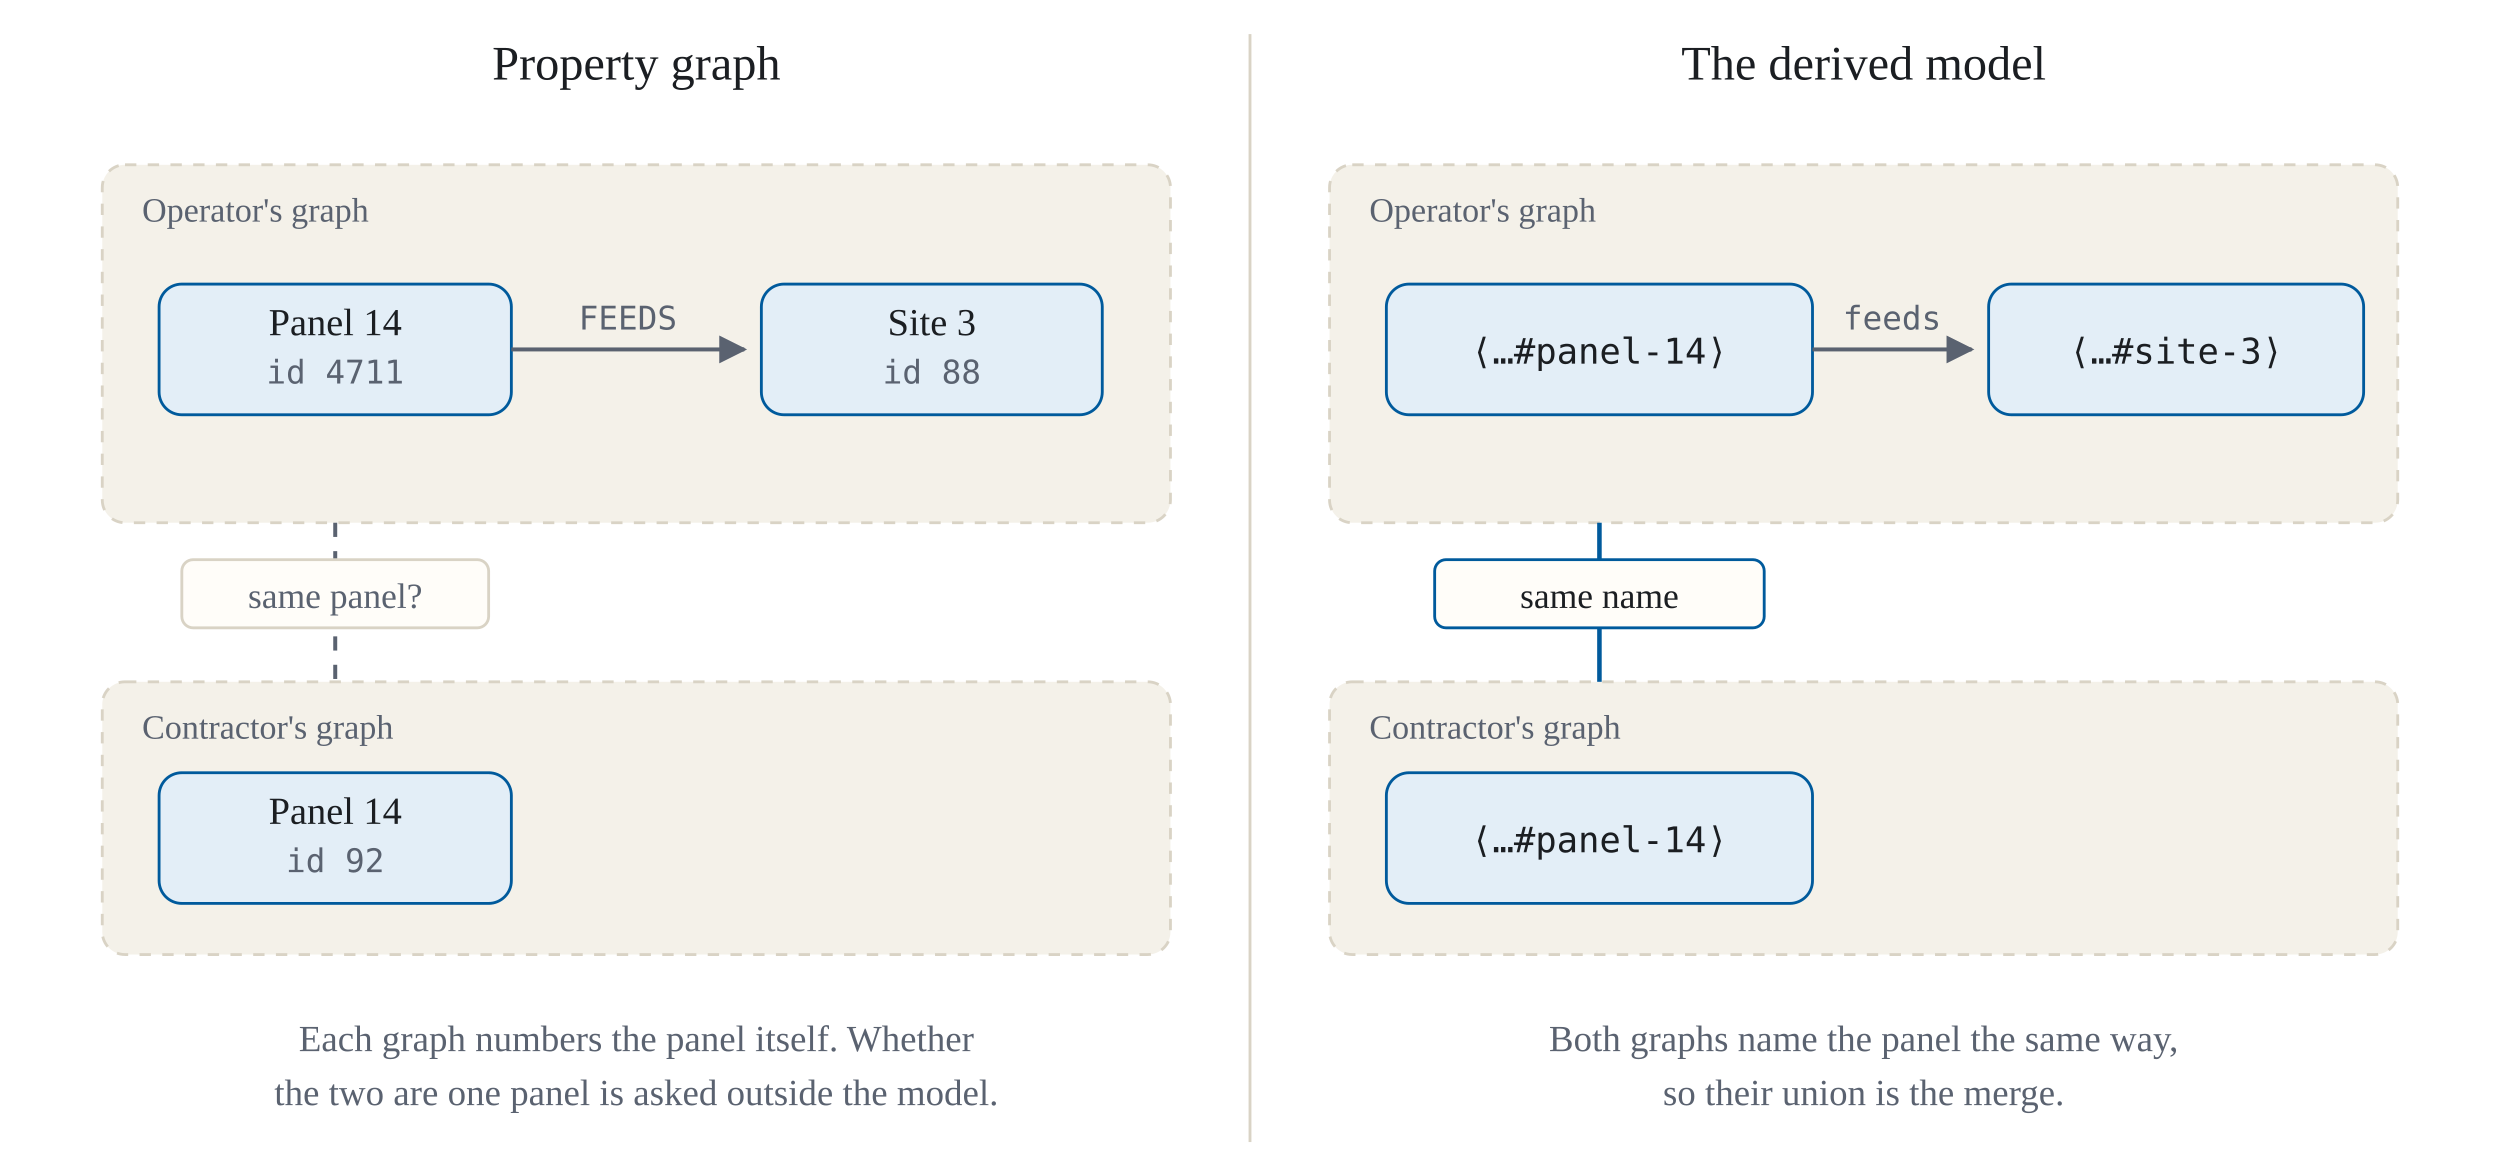
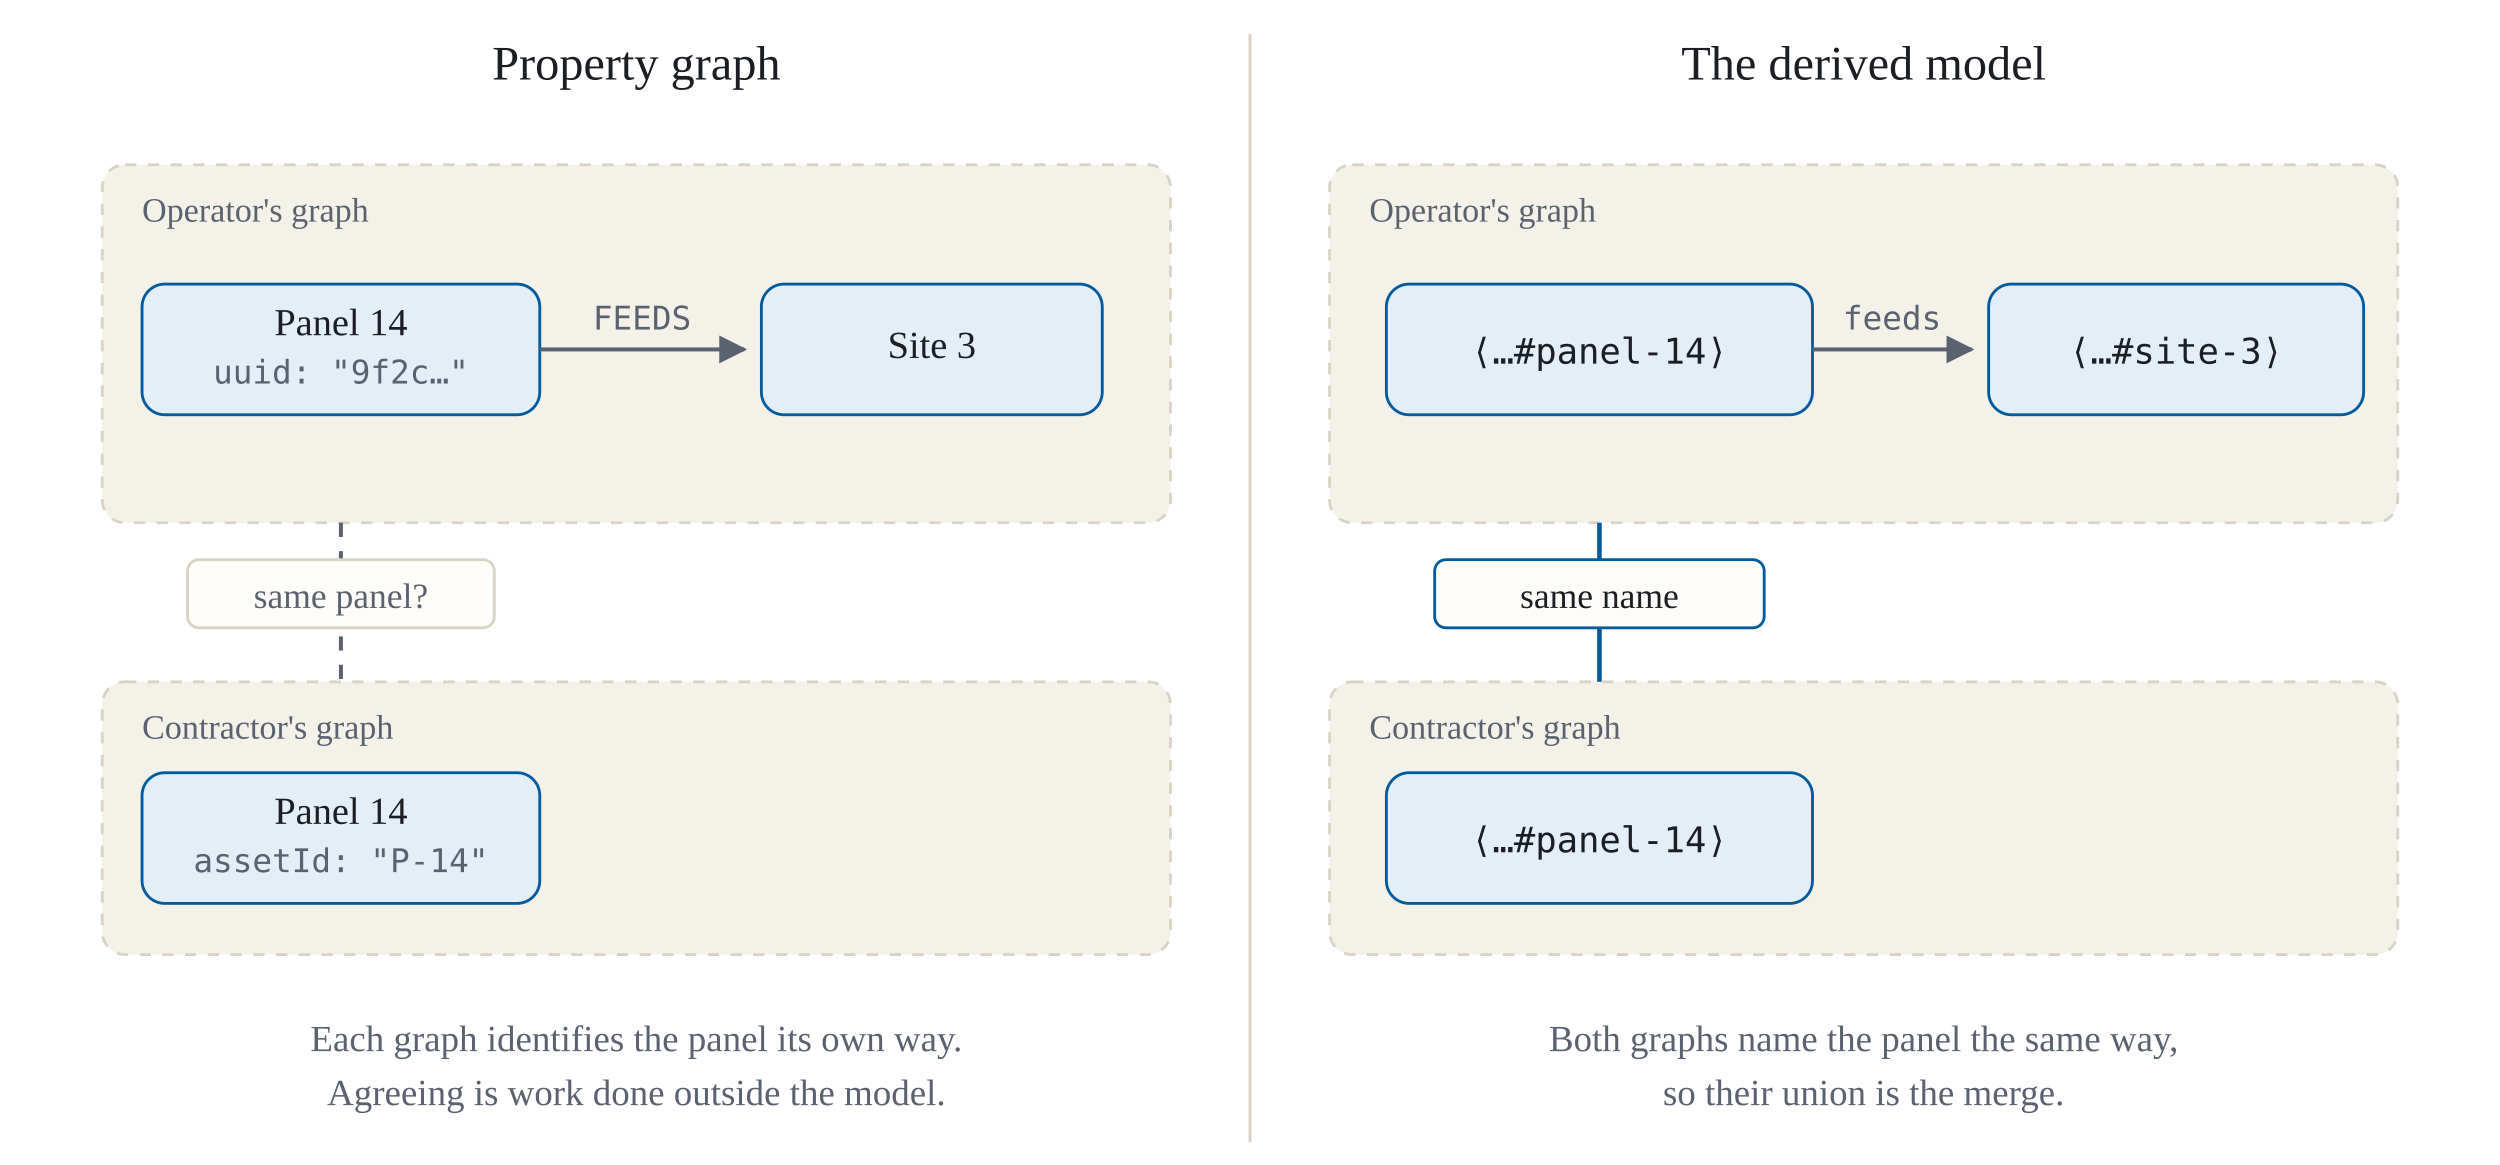
<svg xmlns="http://www.w3.org/2000/svg" width="100%" viewBox="0 0 880 410" role="img" style="max-width: 880px; background-color: white;" font-family="Georgia, 'Times New Roman', serif" fill="#1b1e22">
  <defs>
    <marker id="ar" viewBox="0 0 10 10" refX="9" refY="5" markerWidth="7" markerHeight="7" orient="auto-start-reverse">
      <path d="M 0 0 L 10 5 L 0 10 z" fill="#5a6270" />
    </marker>
  </defs>
  <g font-size="17">
    <text x="224" y="28" text-anchor="middle">Property graph</text>
    <text x="656" y="28" text-anchor="middle">The derived model</text>
  </g>
  <line x1="440" y1="12" x2="440" y2="402" stroke="#d9d3c5" />
  <rect x="36" y="58" width="376" height="126" rx="8" fill="#f4f1e9" stroke="#d9d3c5" stroke-dasharray="4,4" />
  <text x="50" y="78" font-size="12" fill="#5a6270">Operator's graph</text>
-   <rect x="56" y="100" width="124" height="46" rx="8" fill="#e3eef7" stroke="#005a9c" />
-   <text x="118" y="118" font-size="13.5" text-anchor="middle">Panel 14</text>
-   <text x="118" y="135" font-size="11.5" text-anchor="middle" fill="#5a6270" font-family="ui-monospace, Menlo, monospace">id 4711</text>
+   <rect x="50" y="100" width="140" height="46" rx="8" fill="#e3eef7" stroke="#005a9c" />
+   <text x="120" y="118" font-size="13.5" text-anchor="middle">Panel 14</text>
+   <text x="120" y="135" font-size="11.5" text-anchor="middle" fill="#5a6270" font-family="ui-monospace, Menlo, monospace">uuid: "9f2c…"</text>
  <rect x="268" y="100" width="120" height="46" rx="8" fill="#e3eef7" stroke="#005a9c" />
-   <text x="328" y="118" font-size="13.5" text-anchor="middle">Site 3</text>
-   <text x="328" y="135" font-size="11.5" text-anchor="middle" fill="#5a6270" font-family="ui-monospace, Menlo, monospace">id 88</text>
-   <line x1="180" y1="123" x2="262" y2="123" stroke="#5a6270" stroke-width="1.4" marker-end="url(#ar)" />
-   <text x="221" y="116" font-size="11.5" text-anchor="middle" fill="#5a6270" font-family="ui-monospace, Menlo, monospace">FEEDS</text>
+   <text x="328" y="126" font-size="13.5" text-anchor="middle">Site 3</text>
+   <line x1="190" y1="123" x2="262" y2="123" stroke="#5a6270" stroke-width="1.4" marker-end="url(#ar)" />
+   <text x="226" y="116" font-size="11.5" text-anchor="middle" fill="#5a6270" font-family="ui-monospace, Menlo, monospace">FEEDS</text>
  <rect x="36" y="240" width="376" height="96" rx="8" fill="#f4f1e9" stroke="#d9d3c5" stroke-dasharray="4,4" />
  <text x="50" y="260" font-size="12" fill="#5a6270">Contractor's graph</text>
-   <rect x="56" y="272" width="124" height="46" rx="8" fill="#e3eef7" stroke="#005a9c" />
-   <text x="118" y="290" font-size="13.5" text-anchor="middle">Panel 14</text>
-   <text x="118" y="307" font-size="11.5" text-anchor="middle" fill="#5a6270" font-family="ui-monospace, Menlo, monospace">id 92</text>
-   <line x1="118" y1="184" x2="118" y2="240" stroke="#5a6270" stroke-width="1.4" stroke-dasharray="5,5" />
-   <rect x="64" y="197" width="108" height="24" rx="4" fill="#fffdf9" stroke="#d9d3c5" />
-   <text x="118" y="214" font-size="12.5" text-anchor="middle" fill="#5a6270">same panel?</text>
+   <rect x="50" y="272" width="140" height="46" rx="8" fill="#e3eef7" stroke="#005a9c" />
+   <text x="120" y="290" font-size="13.5" text-anchor="middle">Panel 14</text>
+   <text x="120" y="307" font-size="11.5" text-anchor="middle" fill="#5a6270" font-family="ui-monospace, Menlo, monospace">assetId: "P-14"</text>
+   <line x1="120" y1="184" x2="120" y2="240" stroke="#5a6270" stroke-width="1.4" stroke-dasharray="5,5" />
+   <rect x="66" y="197" width="108" height="24" rx="4" fill="#fffdf9" stroke="#d9d3c5" />
+   <text x="120" y="214" font-size="12.5" text-anchor="middle" fill="#5a6270">same panel?</text>
  <rect x="468" y="58" width="376" height="126" rx="8" fill="#f4f1e9" stroke="#d9d3c5" stroke-dasharray="4,4" />
  <text x="482" y="78" font-size="12" fill="#5a6270">Operator's graph</text>
  <rect x="488" y="100" width="150" height="46" rx="8" fill="#e3eef7" stroke="#005a9c" />
  <text x="563" y="128" font-size="12.5" text-anchor="middle" font-family="ui-monospace, Menlo, monospace">⟨…#panel-14⟩</text>
  <rect x="700" y="100" width="132" height="46" rx="8" fill="#e3eef7" stroke="#005a9c" />
  <text x="766" y="128" font-size="12.5" text-anchor="middle" font-family="ui-monospace, Menlo, monospace">⟨…#site-3⟩</text>
  <line x1="638" y1="123" x2="694" y2="123" stroke="#5a6270" stroke-width="1.4" marker-end="url(#ar)" />
  <text x="666" y="116" font-size="11.5" text-anchor="middle" fill="#5a6270" font-family="ui-monospace, Menlo, monospace">feeds</text>
  <rect x="468" y="240" width="376" height="96" rx="8" fill="#f4f1e9" stroke="#d9d3c5" stroke-dasharray="4,4" />
  <text x="482" y="260" font-size="12" fill="#5a6270">Contractor's graph</text>
  <rect x="488" y="272" width="150" height="46" rx="8" fill="#e3eef7" stroke="#005a9c" />
  <text x="563" y="300" font-size="12.5" text-anchor="middle" font-family="ui-monospace, Menlo, monospace">⟨…#panel-14⟩</text>
  <line x1="563" y1="184" x2="563" y2="240" stroke="#005a9c" stroke-width="1.6" />
  <rect x="505" y="197" width="116" height="24" rx="4" fill="#fffdf9" stroke="#005a9c" />
  <text x="563" y="214" font-size="12.5" text-anchor="middle">same name</text>
  <g font-size="13" text-anchor="middle" fill="#5a6270">
-     <text x="224" y="370">Each graph numbers the panel itself. Whether</text>
-     <text x="224" y="389">the two are one panel is asked outside the model.</text>
+     <text x="224" y="370">Each graph identifies the panel its own way.</text>
+     <text x="224" y="389">Agreeing is work done outside the model.</text>
    <text x="656" y="370">Both graphs name the panel the same way,</text>
    <text x="656" y="389">so their union is the merge.</text>
  </g>
</svg>
